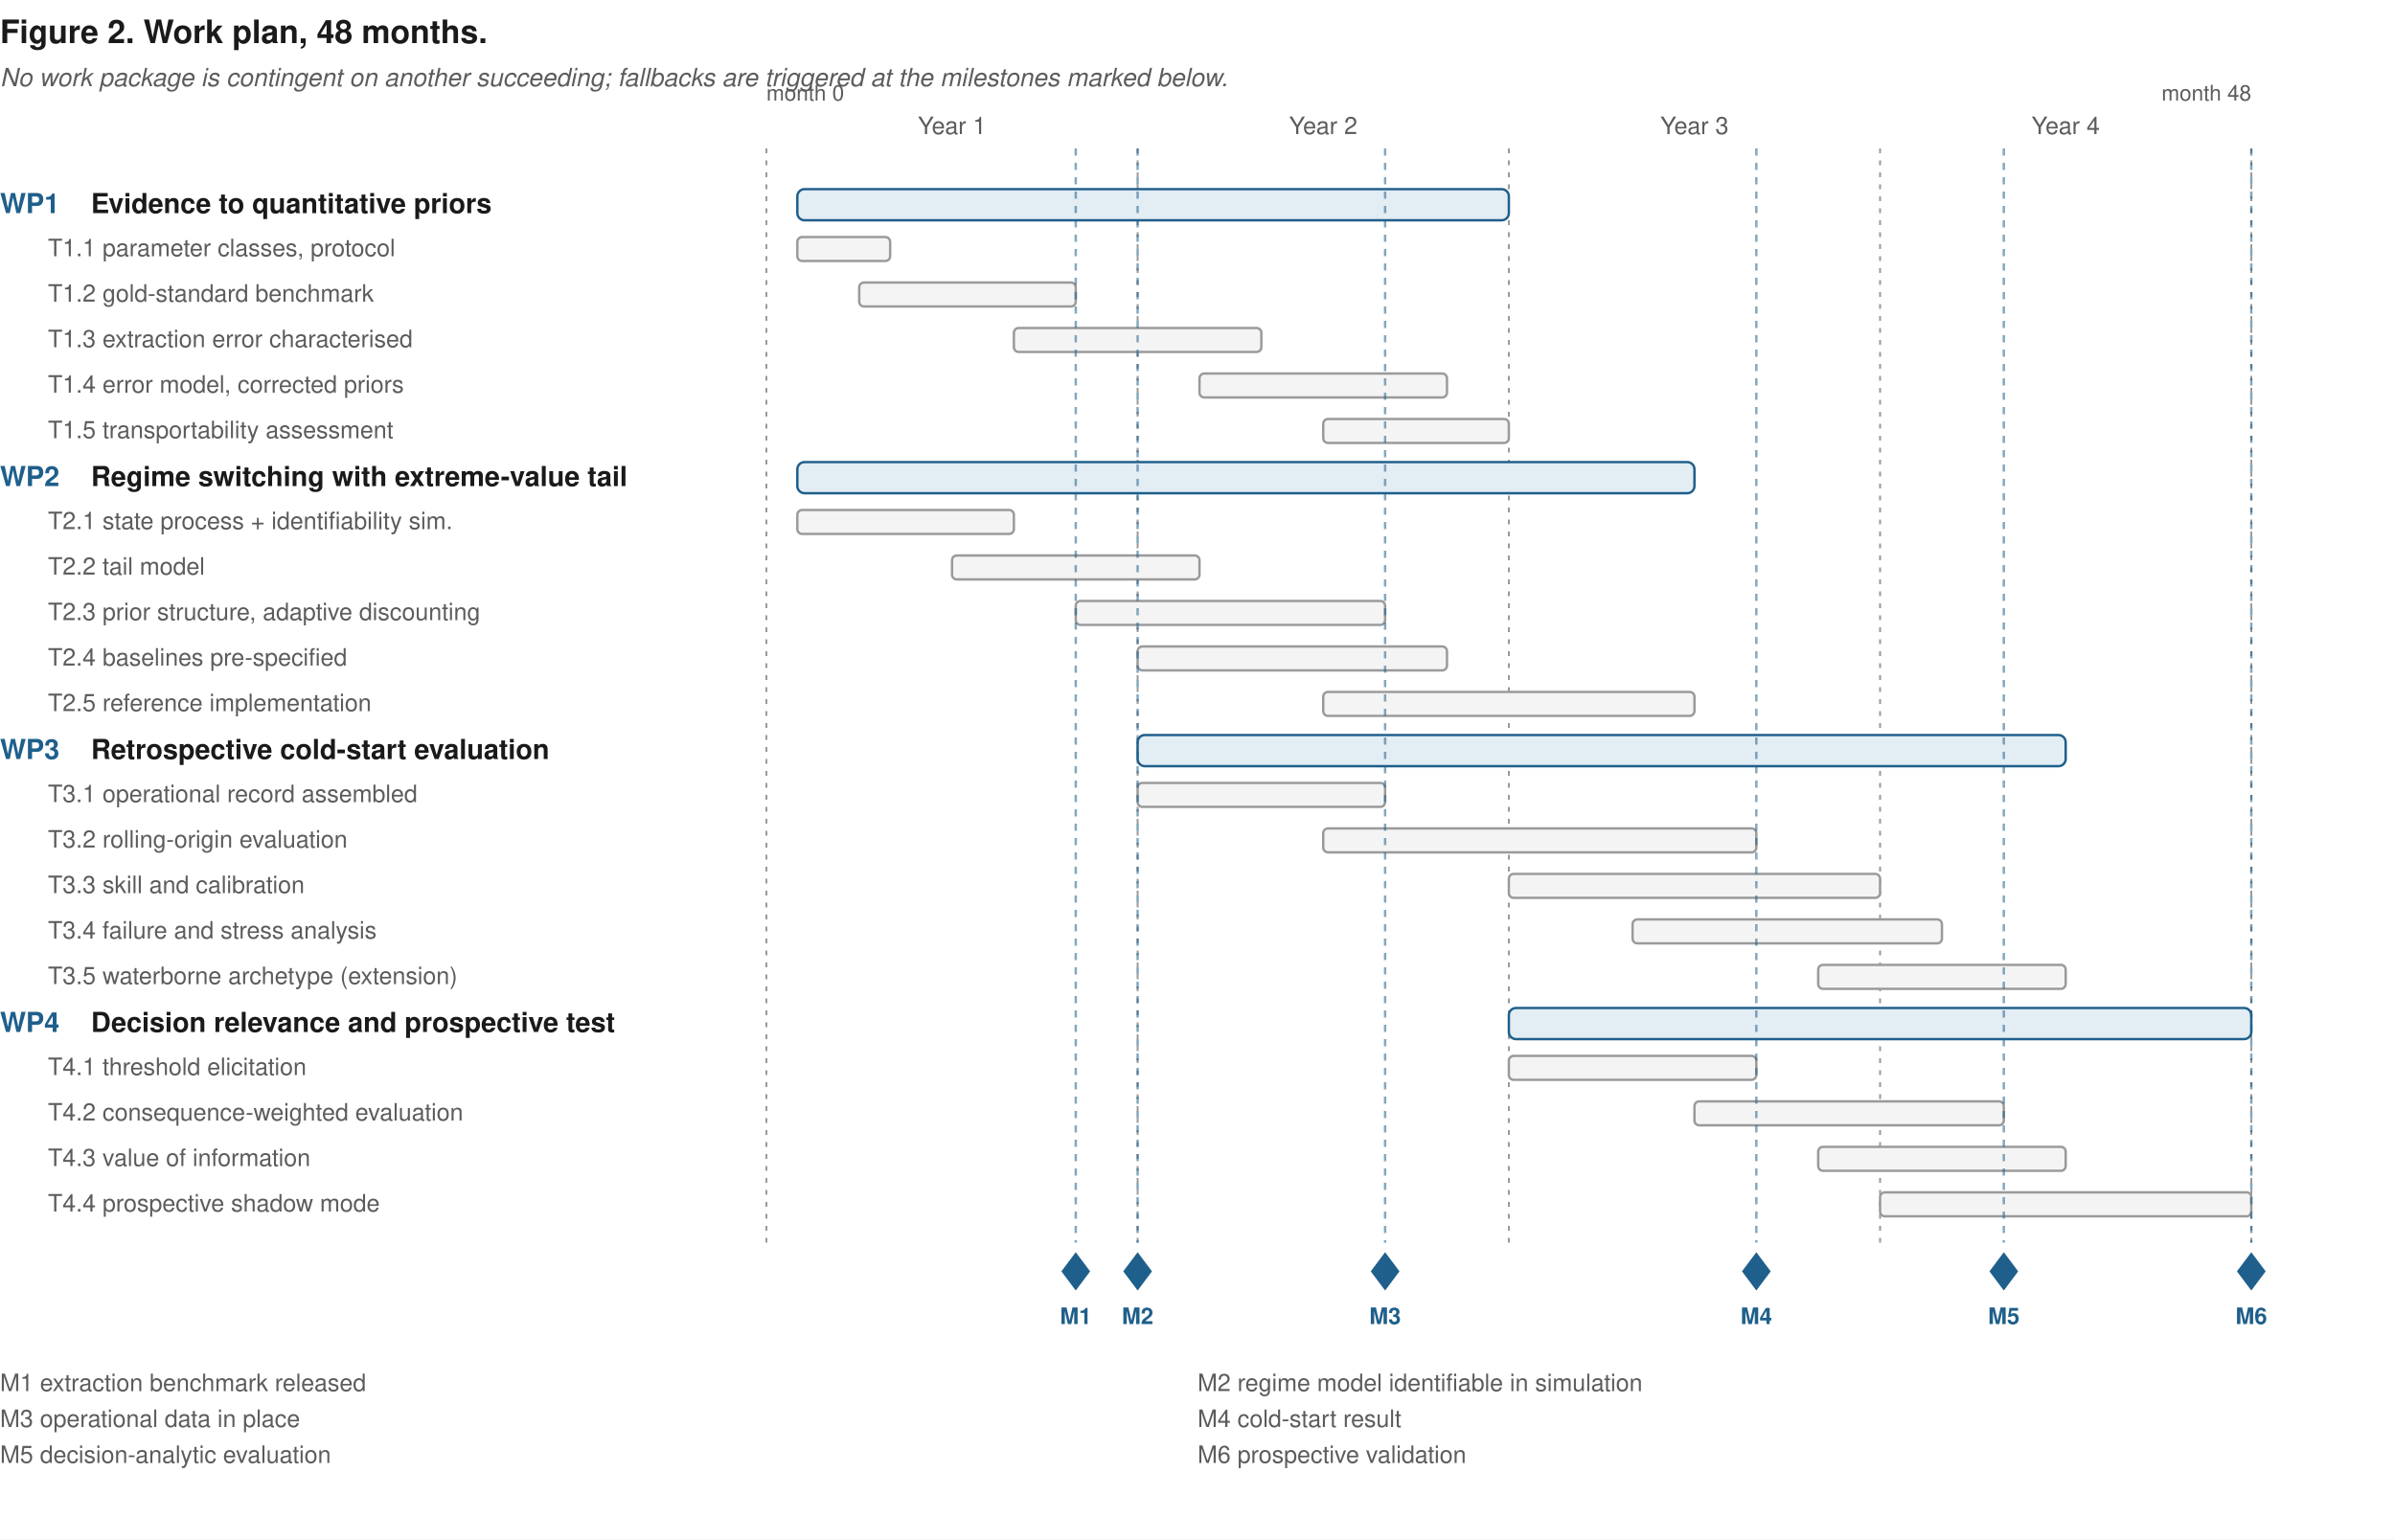
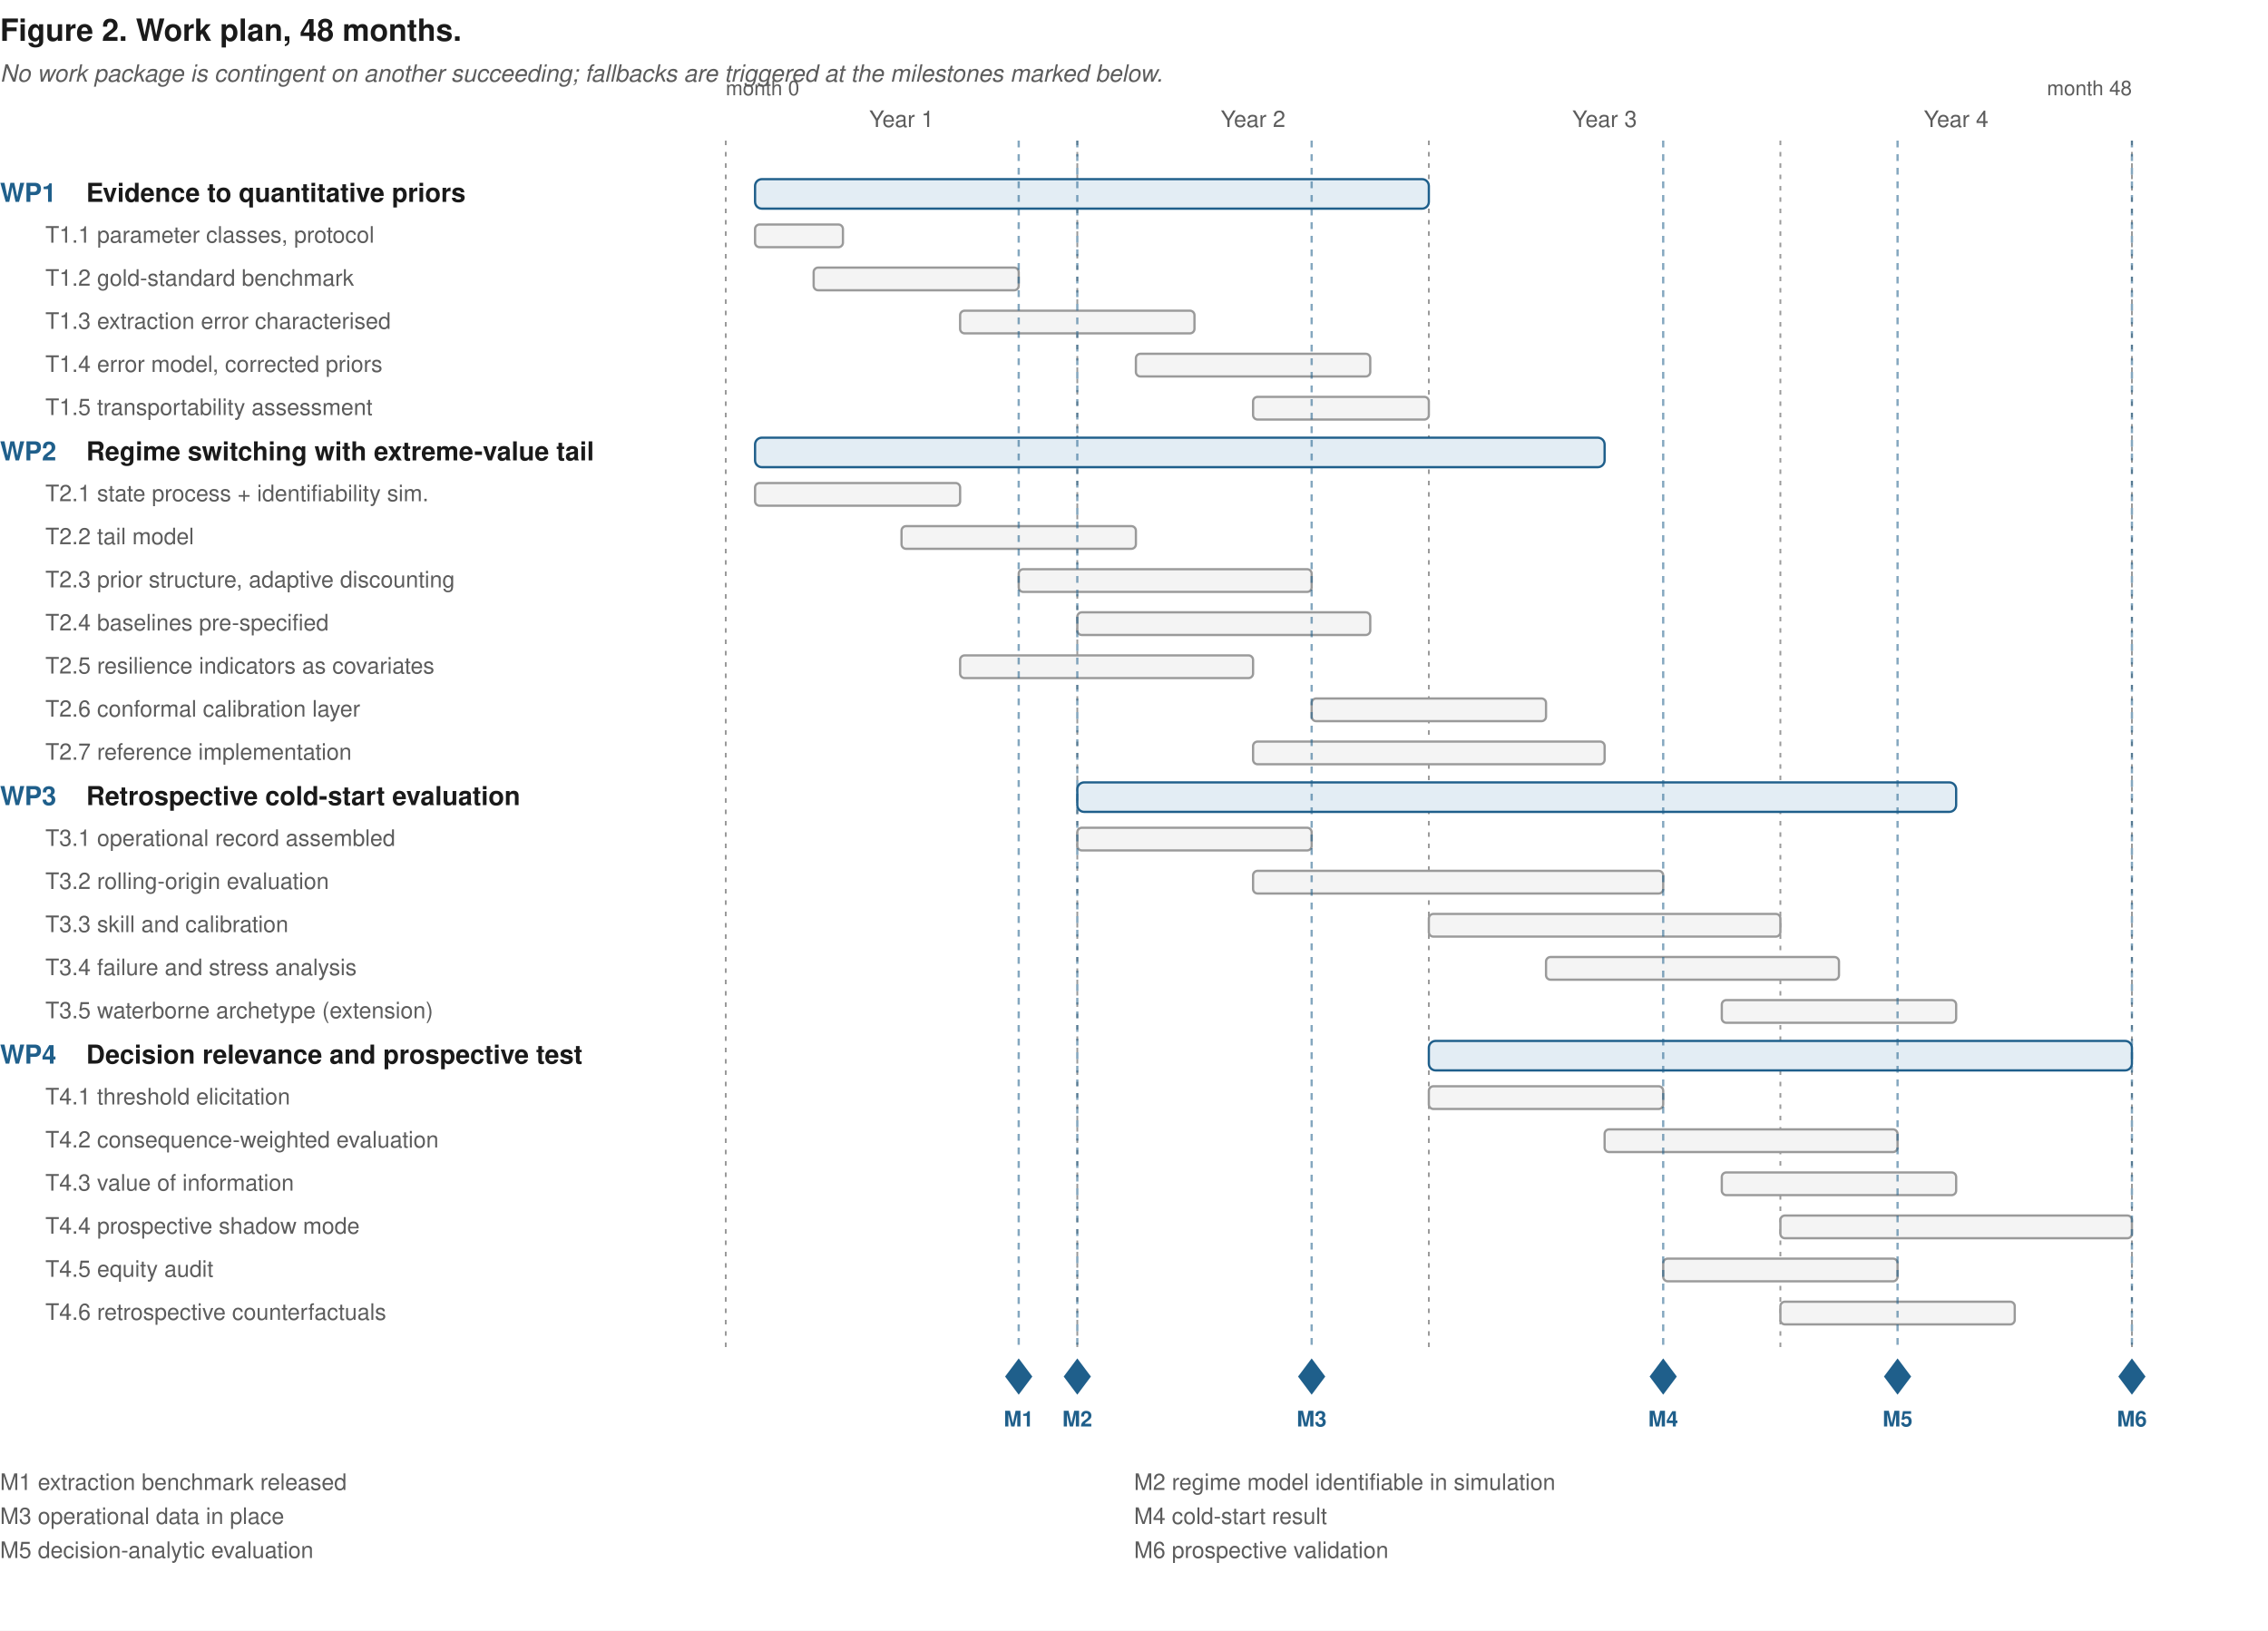
- <svg xmlns="http://www.w3.org/2000/svg" width="1000" height="643" viewBox="0 0 1000 643">
+ <svg xmlns="http://www.w3.org/2000/svg" width="1000" height="719" viewBox="0 0 1000 719">
  <defs>
    <marker id="a" viewBox="0 0 10 10" refX="9" refY="5" markerWidth="6" markerHeight="6" orient="auto-start-reverse">
      <path d="M 0 0 L 10 5 L 0 10 z" fill="#5c5c5c" />
    </marker>
  </defs>
-   <rect width="1000" height="643" fill="white" />
+   <rect width="1000" height="719" fill="white" />
  <text x="0" y="18" font-family="Helvetica, Arial, sans-serif" font-size="13.5" fill="#1a1a1a" text-anchor="start" font-weight="bold" font-style="normal">Figure 2. Work plan, 48 months.</text>
  <text x="0" y="36" font-family="Helvetica, Arial, sans-serif" font-size="10.5" fill="#5c5c5c" text-anchor="start" font-weight="normal" font-style="italic">No work package is contingent on another succeeding; fallbacks are triggered at the milestones marked below.</text>
-   <line x1="320.0" y1="62" x2="320.0" y2="519" stroke="#9a9a9a" stroke-width="0.8" stroke-dasharray="2,3" />
+   <line x1="320.0" y1="62" x2="320.0" y2="595" stroke="#9a9a9a" stroke-width="0.8" stroke-dasharray="2,3" />
  <text x="397.5" y="56" font-family="Helvetica, Arial, sans-serif" font-size="10" fill="#5c5c5c" text-anchor="middle" font-weight="normal" font-style="normal">Year 1</text>
-   <line x1="475.0" y1="62" x2="475.0" y2="519" stroke="#9a9a9a" stroke-width="0.8" stroke-dasharray="2,3" />
+   <line x1="475.0" y1="62" x2="475.0" y2="595" stroke="#9a9a9a" stroke-width="0.8" stroke-dasharray="2,3" />
  <text x="552.5" y="56" font-family="Helvetica, Arial, sans-serif" font-size="10" fill="#5c5c5c" text-anchor="middle" font-weight="normal" font-style="normal">Year 2</text>
-   <line x1="630.0" y1="62" x2="630.0" y2="519" stroke="#9a9a9a" stroke-width="0.8" stroke-dasharray="2,3" />
+   <line x1="630.0" y1="62" x2="630.0" y2="595" stroke="#9a9a9a" stroke-width="0.8" stroke-dasharray="2,3" />
  <text x="707.5" y="56" font-family="Helvetica, Arial, sans-serif" font-size="10" fill="#5c5c5c" text-anchor="middle" font-weight="normal" font-style="normal">Year 3</text>
-   <line x1="785.0" y1="62" x2="785.0" y2="519" stroke="#9a9a9a" stroke-width="0.8" stroke-dasharray="2,3" />
+   <line x1="785.0" y1="62" x2="785.0" y2="595" stroke="#9a9a9a" stroke-width="0.8" stroke-dasharray="2,3" />
  <text x="862.5" y="56" font-family="Helvetica, Arial, sans-serif" font-size="10" fill="#5c5c5c" text-anchor="middle" font-weight="normal" font-style="normal">Year 4</text>
-   <line x1="940.0" y1="62" x2="940.0" y2="519" stroke="#9a9a9a" stroke-width="0.8" stroke-dasharray="2,3" />
+   <line x1="940.0" y1="62" x2="940.0" y2="595" stroke="#9a9a9a" stroke-width="0.8" stroke-dasharray="2,3" />
  <text x="320" y="42" font-family="Helvetica, Arial, sans-serif" font-size="9" fill="#5c5c5c" text-anchor="start" font-weight="normal" font-style="normal">month 0</text>
  <text x="940" y="42" font-family="Helvetica, Arial, sans-serif" font-size="9" fill="#5c5c5c" text-anchor="end" font-weight="normal" font-style="normal">month 48</text>
  <text x="0" y="89" font-family="Helvetica, Arial, sans-serif" font-size="11.5" fill="#1f5f8b" text-anchor="start" font-weight="bold" font-style="normal">WP1</text>
  <text x="38" y="89" font-family="Helvetica, Arial, sans-serif" font-size="11.5" fill="#1a1a1a" text-anchor="start" font-weight="bold" font-style="normal">Evidence to quantitative priors</text>
  <rect x="332.917" y="79" width="297.083" height="13" rx="3" fill="#e3edf4" stroke="#1f5f8b" stroke-width="1" />
  <text x="20" y="107" font-family="Helvetica, Arial, sans-serif" font-size="10" fill="#5c5c5c" text-anchor="start" font-weight="normal" font-style="normal">T1.1 parameter classes, protocol</text>
  <rect x="332.917" y="99" width="38.75" height="10" rx="2" fill="#f4f4f4" stroke="#9a9a9a" stroke-width="1" />
  <text x="20" y="126" font-family="Helvetica, Arial, sans-serif" font-size="10" fill="#5c5c5c" text-anchor="start" font-weight="normal" font-style="normal">T1.2 gold-standard benchmark</text>
  <rect x="358.75" y="118" width="90.417" height="10" rx="2" fill="#f4f4f4" stroke="#9a9a9a" stroke-width="1" />
  <text x="20" y="145" font-family="Helvetica, Arial, sans-serif" font-size="10" fill="#5c5c5c" text-anchor="start" font-weight="normal" font-style="normal">T1.3 extraction error characterised</text>
  <rect x="423.333" y="137" width="103.333" height="10" rx="2" fill="#f4f4f4" stroke="#9a9a9a" stroke-width="1" />
  <text x="20" y="164" font-family="Helvetica, Arial, sans-serif" font-size="10" fill="#5c5c5c" text-anchor="start" font-weight="normal" font-style="normal">T1.4 error model, corrected priors</text>
  <rect x="500.833" y="156" width="103.333" height="10" rx="2" fill="#f4f4f4" stroke="#9a9a9a" stroke-width="1" />
  <text x="20" y="183" font-family="Helvetica, Arial, sans-serif" font-size="10" fill="#5c5c5c" text-anchor="start" font-weight="normal" font-style="normal">T1.5 transportability assessment</text>
  <rect x="552.5" y="175" width="77.5" height="10" rx="2" fill="#f4f4f4" stroke="#9a9a9a" stroke-width="1" />
  <text x="0" y="203" font-family="Helvetica, Arial, sans-serif" font-size="11.5" fill="#1f5f8b" text-anchor="start" font-weight="bold" font-style="normal">WP2</text>
  <text x="38" y="203" font-family="Helvetica, Arial, sans-serif" font-size="11.5" fill="#1a1a1a" text-anchor="start" font-weight="bold" font-style="normal">Regime switching with extreme-value tail</text>
  <rect x="332.917" y="193" width="374.583" height="13" rx="3" fill="#e3edf4" stroke="#1f5f8b" stroke-width="1" />
  <text x="20" y="221" font-family="Helvetica, Arial, sans-serif" font-size="10" fill="#5c5c5c" text-anchor="start" font-weight="normal" font-style="normal">T2.1 state process + identifiability sim.</text>
  <rect x="332.917" y="213" width="90.417" height="10" rx="2" fill="#f4f4f4" stroke="#9a9a9a" stroke-width="1" />
  <text x="20" y="240" font-family="Helvetica, Arial, sans-serif" font-size="10" fill="#5c5c5c" text-anchor="start" font-weight="normal" font-style="normal">T2.2 tail model</text>
  <rect x="397.5" y="232" width="103.333" height="10" rx="2" fill="#f4f4f4" stroke="#9a9a9a" stroke-width="1" />
  <text x="20" y="259" font-family="Helvetica, Arial, sans-serif" font-size="10" fill="#5c5c5c" text-anchor="start" font-weight="normal" font-style="normal">T2.3 prior structure, adaptive discounting</text>
  <rect x="449.167" y="251" width="129.167" height="10" rx="2" fill="#f4f4f4" stroke="#9a9a9a" stroke-width="1" />
  <text x="20" y="278" font-family="Helvetica, Arial, sans-serif" font-size="10" fill="#5c5c5c" text-anchor="start" font-weight="normal" font-style="normal">T2.4 baselines pre-specified</text>
  <rect x="475.0" y="270" width="129.167" height="10" rx="2" fill="#f4f4f4" stroke="#9a9a9a" stroke-width="1" />
-   <text x="20" y="297" font-family="Helvetica, Arial, sans-serif" font-size="10" fill="#5c5c5c" text-anchor="start" font-weight="normal" font-style="normal">T2.5 reference implementation</text>
-   <rect x="552.5" y="289" width="155.0" height="10" rx="2" fill="#f4f4f4" stroke="#9a9a9a" stroke-width="1" />
-   <text x="0" y="317" font-family="Helvetica, Arial, sans-serif" font-size="11.5" fill="#1f5f8b" text-anchor="start" font-weight="bold" font-style="normal">WP3</text>
-   <text x="38" y="317" font-family="Helvetica, Arial, sans-serif" font-size="11.5" fill="#1a1a1a" text-anchor="start" font-weight="bold" font-style="normal">Retrospective cold-start evaluation</text>
-   <rect x="475.0" y="307" width="387.5" height="13" rx="3" fill="#e3edf4" stroke="#1f5f8b" stroke-width="1" />
-   <text x="20" y="335" font-family="Helvetica, Arial, sans-serif" font-size="10" fill="#5c5c5c" text-anchor="start" font-weight="normal" font-style="normal">T3.1 operational record assembled</text>
-   <rect x="475.0" y="327" width="103.333" height="10" rx="2" fill="#f4f4f4" stroke="#9a9a9a" stroke-width="1" />
-   <text x="20" y="354" font-family="Helvetica, Arial, sans-serif" font-size="10" fill="#5c5c5c" text-anchor="start" font-weight="normal" font-style="normal">T3.2 rolling-origin evaluation</text>
-   <rect x="552.5" y="346" width="180.833" height="10" rx="2" fill="#f4f4f4" stroke="#9a9a9a" stroke-width="1" />
-   <text x="20" y="373" font-family="Helvetica, Arial, sans-serif" font-size="10" fill="#5c5c5c" text-anchor="start" font-weight="normal" font-style="normal">T3.3 skill and calibration</text>
-   <rect x="630.0" y="365" width="155.0" height="10" rx="2" fill="#f4f4f4" stroke="#9a9a9a" stroke-width="1" />
-   <text x="20" y="392" font-family="Helvetica, Arial, sans-serif" font-size="10" fill="#5c5c5c" text-anchor="start" font-weight="normal" font-style="normal">T3.4 failure and stress analysis</text>
-   <rect x="681.667" y="384" width="129.167" height="10" rx="2" fill="#f4f4f4" stroke="#9a9a9a" stroke-width="1" />
-   <text x="20" y="411" font-family="Helvetica, Arial, sans-serif" font-size="10" fill="#5c5c5c" text-anchor="start" font-weight="normal" font-style="normal">T3.5 waterborne archetype (extension)</text>
-   <rect x="759.167" y="403" width="103.333" height="10" rx="2" fill="#f4f4f4" stroke="#9a9a9a" stroke-width="1" />
-   <text x="0" y="431" font-family="Helvetica, Arial, sans-serif" font-size="11.5" fill="#1f5f8b" text-anchor="start" font-weight="bold" font-style="normal">WP4</text>
-   <text x="38" y="431" font-family="Helvetica, Arial, sans-serif" font-size="11.5" fill="#1a1a1a" text-anchor="start" font-weight="bold" font-style="normal">Decision relevance and prospective test</text>
-   <rect x="630.0" y="421" width="310.0" height="13" rx="3" fill="#e3edf4" stroke="#1f5f8b" stroke-width="1" />
-   <text x="20" y="449" font-family="Helvetica, Arial, sans-serif" font-size="10" fill="#5c5c5c" text-anchor="start" font-weight="normal" font-style="normal">T4.1 threshold elicitation</text>
-   <rect x="630.0" y="441" width="103.333" height="10" rx="2" fill="#f4f4f4" stroke="#9a9a9a" stroke-width="1" />
-   <text x="20" y="468" font-family="Helvetica, Arial, sans-serif" font-size="10" fill="#5c5c5c" text-anchor="start" font-weight="normal" font-style="normal">T4.2 consequence-weighted evaluation</text>
-   <rect x="707.5" y="460" width="129.167" height="10" rx="2" fill="#f4f4f4" stroke="#9a9a9a" stroke-width="1" />
-   <text x="20" y="487" font-family="Helvetica, Arial, sans-serif" font-size="10" fill="#5c5c5c" text-anchor="start" font-weight="normal" font-style="normal">T4.3 value of information</text>
-   <rect x="759.167" y="479" width="103.333" height="10" rx="2" fill="#f4f4f4" stroke="#9a9a9a" stroke-width="1" />
-   <text x="20" y="506" font-family="Helvetica, Arial, sans-serif" font-size="10" fill="#5c5c5c" text-anchor="start" font-weight="normal" font-style="normal">T4.4 prospective shadow mode</text>
-   <rect x="785.0" y="498" width="155.0" height="10" rx="2" fill="#f4f4f4" stroke="#9a9a9a" stroke-width="1" />
-   <line x1="449.167" y1="62" x2="449.167" y2="519" stroke="#1f5f8b" stroke-width="1" stroke-dasharray="3,3" opacity="0.55" />
-   <polygon points="449.167,523 455.167,531 449.167,539 443.167,531" fill="#1f5f8b" />
-   <text x="449.167" y="553" font-family="Helvetica, Arial, sans-serif" font-size="9.5" fill="#1f5f8b" text-anchor="middle" font-weight="bold" font-style="normal">M1</text>
-   <line x1="475.0" y1="62" x2="475.0" y2="519" stroke="#1f5f8b" stroke-width="1" stroke-dasharray="3,3" opacity="0.55" />
-   <polygon points="475.0,523 481.0,531 475.0,539 469.0,531" fill="#1f5f8b" />
-   <text x="475.0" y="553" font-family="Helvetica, Arial, sans-serif" font-size="9.5" fill="#1f5f8b" text-anchor="middle" font-weight="bold" font-style="normal">M2</text>
-   <line x1="578.333" y1="62" x2="578.333" y2="519" stroke="#1f5f8b" stroke-width="1" stroke-dasharray="3,3" opacity="0.55" />
-   <polygon points="578.333,523 584.333,531 578.333,539 572.333,531" fill="#1f5f8b" />
-   <text x="578.333" y="553" font-family="Helvetica, Arial, sans-serif" font-size="9.5" fill="#1f5f8b" text-anchor="middle" font-weight="bold" font-style="normal">M3</text>
-   <line x1="733.333" y1="62" x2="733.333" y2="519" stroke="#1f5f8b" stroke-width="1" stroke-dasharray="3,3" opacity="0.55" />
-   <polygon points="733.333,523 739.333,531 733.333,539 727.333,531" fill="#1f5f8b" />
-   <text x="733.333" y="553" font-family="Helvetica, Arial, sans-serif" font-size="9.5" fill="#1f5f8b" text-anchor="middle" font-weight="bold" font-style="normal">M4</text>
-   <line x1="836.667" y1="62" x2="836.667" y2="519" stroke="#1f5f8b" stroke-width="1" stroke-dasharray="3,3" opacity="0.55" />
-   <polygon points="836.667,523 842.667,531 836.667,539 830.667,531" fill="#1f5f8b" />
-   <text x="836.667" y="553" font-family="Helvetica, Arial, sans-serif" font-size="9.5" fill="#1f5f8b" text-anchor="middle" font-weight="bold" font-style="normal">M5</text>
-   <line x1="940.0" y1="62" x2="940.0" y2="519" stroke="#1f5f8b" stroke-width="1" stroke-dasharray="3,3" opacity="0.55" />
-   <polygon points="940.0,523 946.0,531 940.0,539 934.0,531" fill="#1f5f8b" />
-   <text x="940.0" y="553" font-family="Helvetica, Arial, sans-serif" font-size="9.5" fill="#1f5f8b" text-anchor="middle" font-weight="bold" font-style="normal">M6</text>
-   <text x="0" y="581" font-family="Helvetica, Arial, sans-serif" font-size="10" fill="#5c5c5c" text-anchor="start" font-weight="normal" font-style="normal">M1 extraction benchmark released</text>
-   <text x="500" y="581" font-family="Helvetica, Arial, sans-serif" font-size="10" fill="#5c5c5c" text-anchor="start" font-weight="normal" font-style="normal">M2 regime model identifiable in simulation</text>
-   <text x="0" y="596" font-family="Helvetica, Arial, sans-serif" font-size="10" fill="#5c5c5c" text-anchor="start" font-weight="normal" font-style="normal">M3 operational data in place</text>
-   <text x="500" y="596" font-family="Helvetica, Arial, sans-serif" font-size="10" fill="#5c5c5c" text-anchor="start" font-weight="normal" font-style="normal">M4 cold-start result</text>
-   <text x="0" y="611" font-family="Helvetica, Arial, sans-serif" font-size="10" fill="#5c5c5c" text-anchor="start" font-weight="normal" font-style="normal">M5 decision-analytic evaluation</text>
-   <text x="500" y="611" font-family="Helvetica, Arial, sans-serif" font-size="10" fill="#5c5c5c" text-anchor="start" font-weight="normal" font-style="normal">M6 prospective validation</text>
+   <text x="20" y="297" font-family="Helvetica, Arial, sans-serif" font-size="10" fill="#5c5c5c" text-anchor="start" font-weight="normal" font-style="normal">T2.5 resilience indicators as covariates</text>
+   <rect x="423.333" y="289" width="129.167" height="10" rx="2" fill="#f4f4f4" stroke="#9a9a9a" stroke-width="1" />
+   <text x="20" y="316" font-family="Helvetica, Arial, sans-serif" font-size="10" fill="#5c5c5c" text-anchor="start" font-weight="normal" font-style="normal">T2.6 conformal calibration layer</text>
+   <rect x="578.333" y="308" width="103.333" height="10" rx="2" fill="#f4f4f4" stroke="#9a9a9a" stroke-width="1" />
+   <text x="20" y="335" font-family="Helvetica, Arial, sans-serif" font-size="10" fill="#5c5c5c" text-anchor="start" font-weight="normal" font-style="normal">T2.7 reference implementation</text>
+   <rect x="552.5" y="327" width="155.0" height="10" rx="2" fill="#f4f4f4" stroke="#9a9a9a" stroke-width="1" />
+   <text x="0" y="355" font-family="Helvetica, Arial, sans-serif" font-size="11.5" fill="#1f5f8b" text-anchor="start" font-weight="bold" font-style="normal">WP3</text>
+   <text x="38" y="355" font-family="Helvetica, Arial, sans-serif" font-size="11.5" fill="#1a1a1a" text-anchor="start" font-weight="bold" font-style="normal">Retrospective cold-start evaluation</text>
+   <rect x="475.0" y="345" width="387.5" height="13" rx="3" fill="#e3edf4" stroke="#1f5f8b" stroke-width="1" />
+   <text x="20" y="373" font-family="Helvetica, Arial, sans-serif" font-size="10" fill="#5c5c5c" text-anchor="start" font-weight="normal" font-style="normal">T3.1 operational record assembled</text>
+   <rect x="475.0" y="365" width="103.333" height="10" rx="2" fill="#f4f4f4" stroke="#9a9a9a" stroke-width="1" />
+   <text x="20" y="392" font-family="Helvetica, Arial, sans-serif" font-size="10" fill="#5c5c5c" text-anchor="start" font-weight="normal" font-style="normal">T3.2 rolling-origin evaluation</text>
+   <rect x="552.5" y="384" width="180.833" height="10" rx="2" fill="#f4f4f4" stroke="#9a9a9a" stroke-width="1" />
+   <text x="20" y="411" font-family="Helvetica, Arial, sans-serif" font-size="10" fill="#5c5c5c" text-anchor="start" font-weight="normal" font-style="normal">T3.3 skill and calibration</text>
+   <rect x="630.0" y="403" width="155.0" height="10" rx="2" fill="#f4f4f4" stroke="#9a9a9a" stroke-width="1" />
+   <text x="20" y="430" font-family="Helvetica, Arial, sans-serif" font-size="10" fill="#5c5c5c" text-anchor="start" font-weight="normal" font-style="normal">T3.4 failure and stress analysis</text>
+   <rect x="681.667" y="422" width="129.167" height="10" rx="2" fill="#f4f4f4" stroke="#9a9a9a" stroke-width="1" />
+   <text x="20" y="449" font-family="Helvetica, Arial, sans-serif" font-size="10" fill="#5c5c5c" text-anchor="start" font-weight="normal" font-style="normal">T3.5 waterborne archetype (extension)</text>
+   <rect x="759.167" y="441" width="103.333" height="10" rx="2" fill="#f4f4f4" stroke="#9a9a9a" stroke-width="1" />
+   <text x="0" y="469" font-family="Helvetica, Arial, sans-serif" font-size="11.5" fill="#1f5f8b" text-anchor="start" font-weight="bold" font-style="normal">WP4</text>
+   <text x="38" y="469" font-family="Helvetica, Arial, sans-serif" font-size="11.5" fill="#1a1a1a" text-anchor="start" font-weight="bold" font-style="normal">Decision relevance and prospective test</text>
+   <rect x="630.0" y="459" width="310.0" height="13" rx="3" fill="#e3edf4" stroke="#1f5f8b" stroke-width="1" />
+   <text x="20" y="487" font-family="Helvetica, Arial, sans-serif" font-size="10" fill="#5c5c5c" text-anchor="start" font-weight="normal" font-style="normal">T4.1 threshold elicitation</text>
+   <rect x="630.0" y="479" width="103.333" height="10" rx="2" fill="#f4f4f4" stroke="#9a9a9a" stroke-width="1" />
+   <text x="20" y="506" font-family="Helvetica, Arial, sans-serif" font-size="10" fill="#5c5c5c" text-anchor="start" font-weight="normal" font-style="normal">T4.2 consequence-weighted evaluation</text>
+   <rect x="707.5" y="498" width="129.167" height="10" rx="2" fill="#f4f4f4" stroke="#9a9a9a" stroke-width="1" />
+   <text x="20" y="525" font-family="Helvetica, Arial, sans-serif" font-size="10" fill="#5c5c5c" text-anchor="start" font-weight="normal" font-style="normal">T4.3 value of information</text>
+   <rect x="759.167" y="517" width="103.333" height="10" rx="2" fill="#f4f4f4" stroke="#9a9a9a" stroke-width="1" />
+   <text x="20" y="544" font-family="Helvetica, Arial, sans-serif" font-size="10" fill="#5c5c5c" text-anchor="start" font-weight="normal" font-style="normal">T4.4 prospective shadow mode</text>
+   <rect x="785.0" y="536" width="155.0" height="10" rx="2" fill="#f4f4f4" stroke="#9a9a9a" stroke-width="1" />
+   <text x="20" y="563" font-family="Helvetica, Arial, sans-serif" font-size="10" fill="#5c5c5c" text-anchor="start" font-weight="normal" font-style="normal">T4.5 equity audit</text>
+   <rect x="733.333" y="555" width="103.333" height="10" rx="2" fill="#f4f4f4" stroke="#9a9a9a" stroke-width="1" />
+   <text x="20" y="582" font-family="Helvetica, Arial, sans-serif" font-size="10" fill="#5c5c5c" text-anchor="start" font-weight="normal" font-style="normal">T4.6 retrospective counterfactuals</text>
+   <rect x="785.0" y="574" width="103.333" height="10" rx="2" fill="#f4f4f4" stroke="#9a9a9a" stroke-width="1" />
+   <line x1="449.167" y1="62" x2="449.167" y2="595" stroke="#1f5f8b" stroke-width="1" stroke-dasharray="3,3" opacity="0.55" />
+   <polygon points="449.167,599 455.167,607 449.167,615 443.167,607" fill="#1f5f8b" />
+   <text x="449.167" y="629" font-family="Helvetica, Arial, sans-serif" font-size="9.5" fill="#1f5f8b" text-anchor="middle" font-weight="bold" font-style="normal">M1</text>
+   <line x1="475.0" y1="62" x2="475.0" y2="595" stroke="#1f5f8b" stroke-width="1" stroke-dasharray="3,3" opacity="0.55" />
+   <polygon points="475.0,599 481.0,607 475.0,615 469.0,607" fill="#1f5f8b" />
+   <text x="475.0" y="629" font-family="Helvetica, Arial, sans-serif" font-size="9.5" fill="#1f5f8b" text-anchor="middle" font-weight="bold" font-style="normal">M2</text>
+   <line x1="578.333" y1="62" x2="578.333" y2="595" stroke="#1f5f8b" stroke-width="1" stroke-dasharray="3,3" opacity="0.55" />
+   <polygon points="578.333,599 584.333,607 578.333,615 572.333,607" fill="#1f5f8b" />
+   <text x="578.333" y="629" font-family="Helvetica, Arial, sans-serif" font-size="9.5" fill="#1f5f8b" text-anchor="middle" font-weight="bold" font-style="normal">M3</text>
+   <line x1="733.333" y1="62" x2="733.333" y2="595" stroke="#1f5f8b" stroke-width="1" stroke-dasharray="3,3" opacity="0.55" />
+   <polygon points="733.333,599 739.333,607 733.333,615 727.333,607" fill="#1f5f8b" />
+   <text x="733.333" y="629" font-family="Helvetica, Arial, sans-serif" font-size="9.5" fill="#1f5f8b" text-anchor="middle" font-weight="bold" font-style="normal">M4</text>
+   <line x1="836.667" y1="62" x2="836.667" y2="595" stroke="#1f5f8b" stroke-width="1" stroke-dasharray="3,3" opacity="0.55" />
+   <polygon points="836.667,599 842.667,607 836.667,615 830.667,607" fill="#1f5f8b" />
+   <text x="836.667" y="629" font-family="Helvetica, Arial, sans-serif" font-size="9.5" fill="#1f5f8b" text-anchor="middle" font-weight="bold" font-style="normal">M5</text>
+   <line x1="940.0" y1="62" x2="940.0" y2="595" stroke="#1f5f8b" stroke-width="1" stroke-dasharray="3,3" opacity="0.55" />
+   <polygon points="940.0,599 946.0,607 940.0,615 934.0,607" fill="#1f5f8b" />
+   <text x="940.0" y="629" font-family="Helvetica, Arial, sans-serif" font-size="9.5" fill="#1f5f8b" text-anchor="middle" font-weight="bold" font-style="normal">M6</text>
+   <text x="0" y="657" font-family="Helvetica, Arial, sans-serif" font-size="10" fill="#5c5c5c" text-anchor="start" font-weight="normal" font-style="normal">M1 extraction benchmark released</text>
+   <text x="500" y="657" font-family="Helvetica, Arial, sans-serif" font-size="10" fill="#5c5c5c" text-anchor="start" font-weight="normal" font-style="normal">M2 regime model identifiable in simulation</text>
+   <text x="0" y="672" font-family="Helvetica, Arial, sans-serif" font-size="10" fill="#5c5c5c" text-anchor="start" font-weight="normal" font-style="normal">M3 operational data in place</text>
+   <text x="500" y="672" font-family="Helvetica, Arial, sans-serif" font-size="10" fill="#5c5c5c" text-anchor="start" font-weight="normal" font-style="normal">M4 cold-start result</text>
+   <text x="0" y="687" font-family="Helvetica, Arial, sans-serif" font-size="10" fill="#5c5c5c" text-anchor="start" font-weight="normal" font-style="normal">M5 decision-analytic evaluation</text>
+   <text x="500" y="687" font-family="Helvetica, Arial, sans-serif" font-size="10" fill="#5c5c5c" text-anchor="start" font-weight="normal" font-style="normal">M6 prospective validation</text>
</svg>
